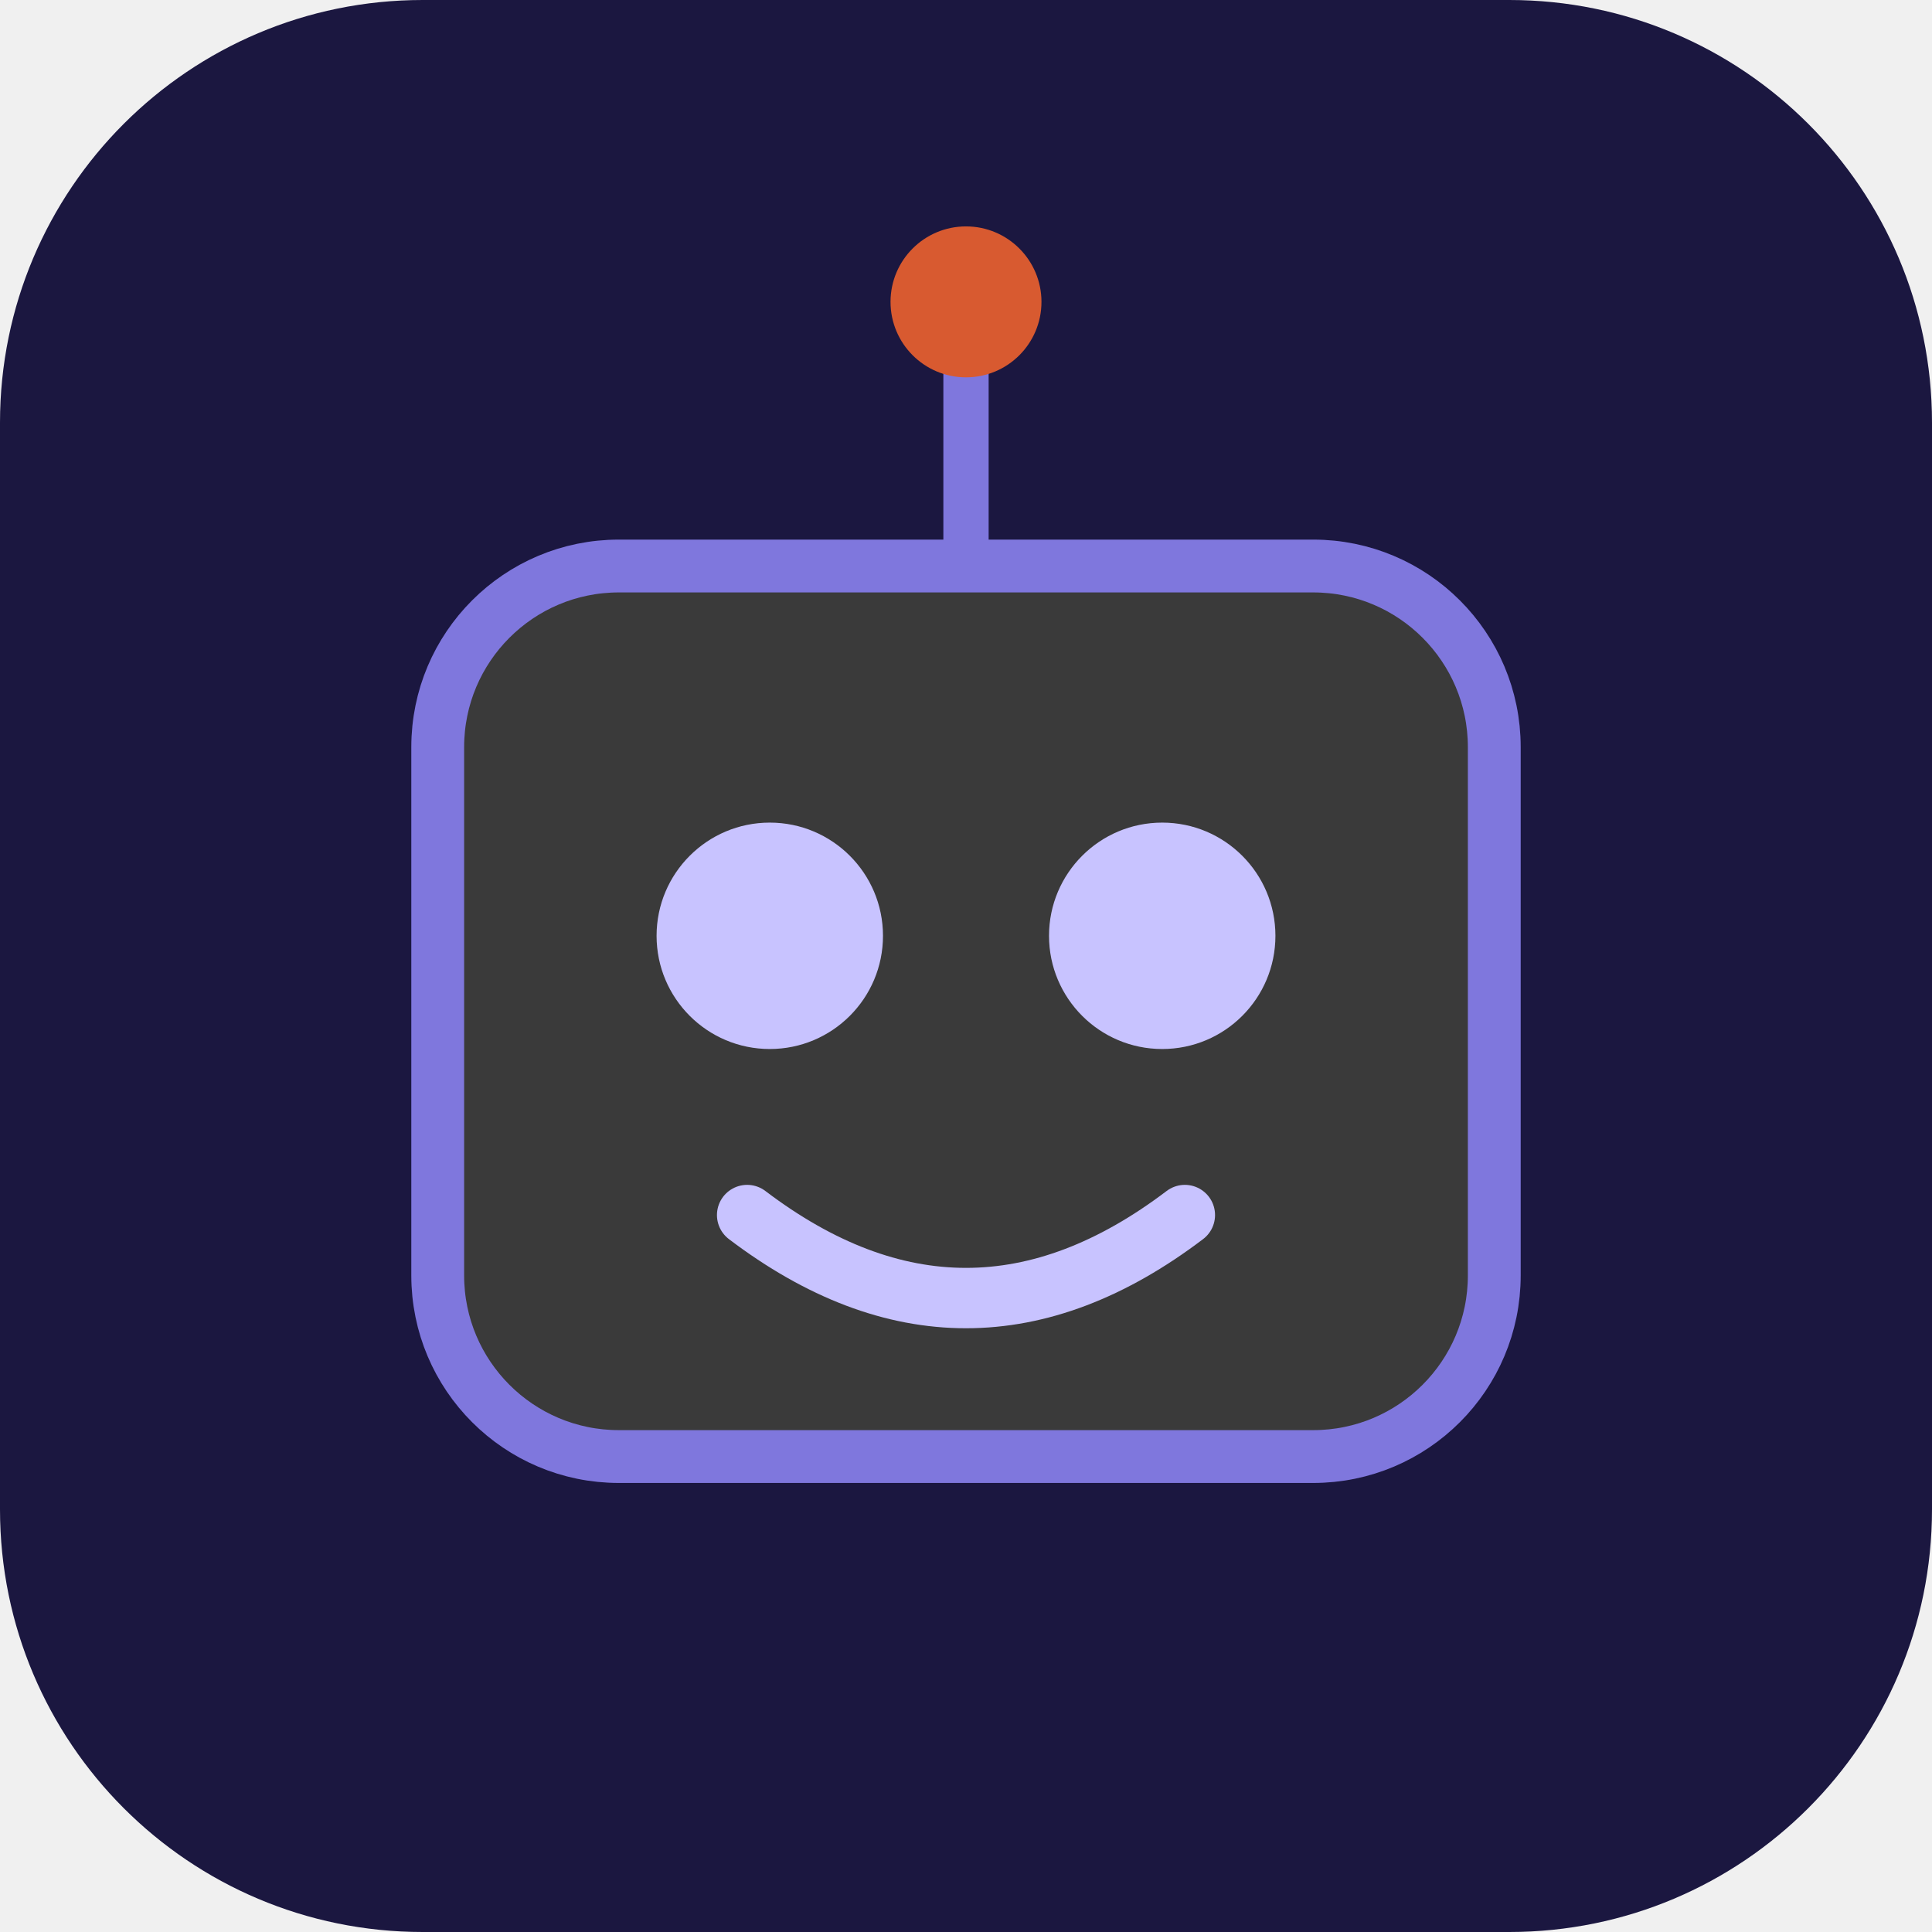
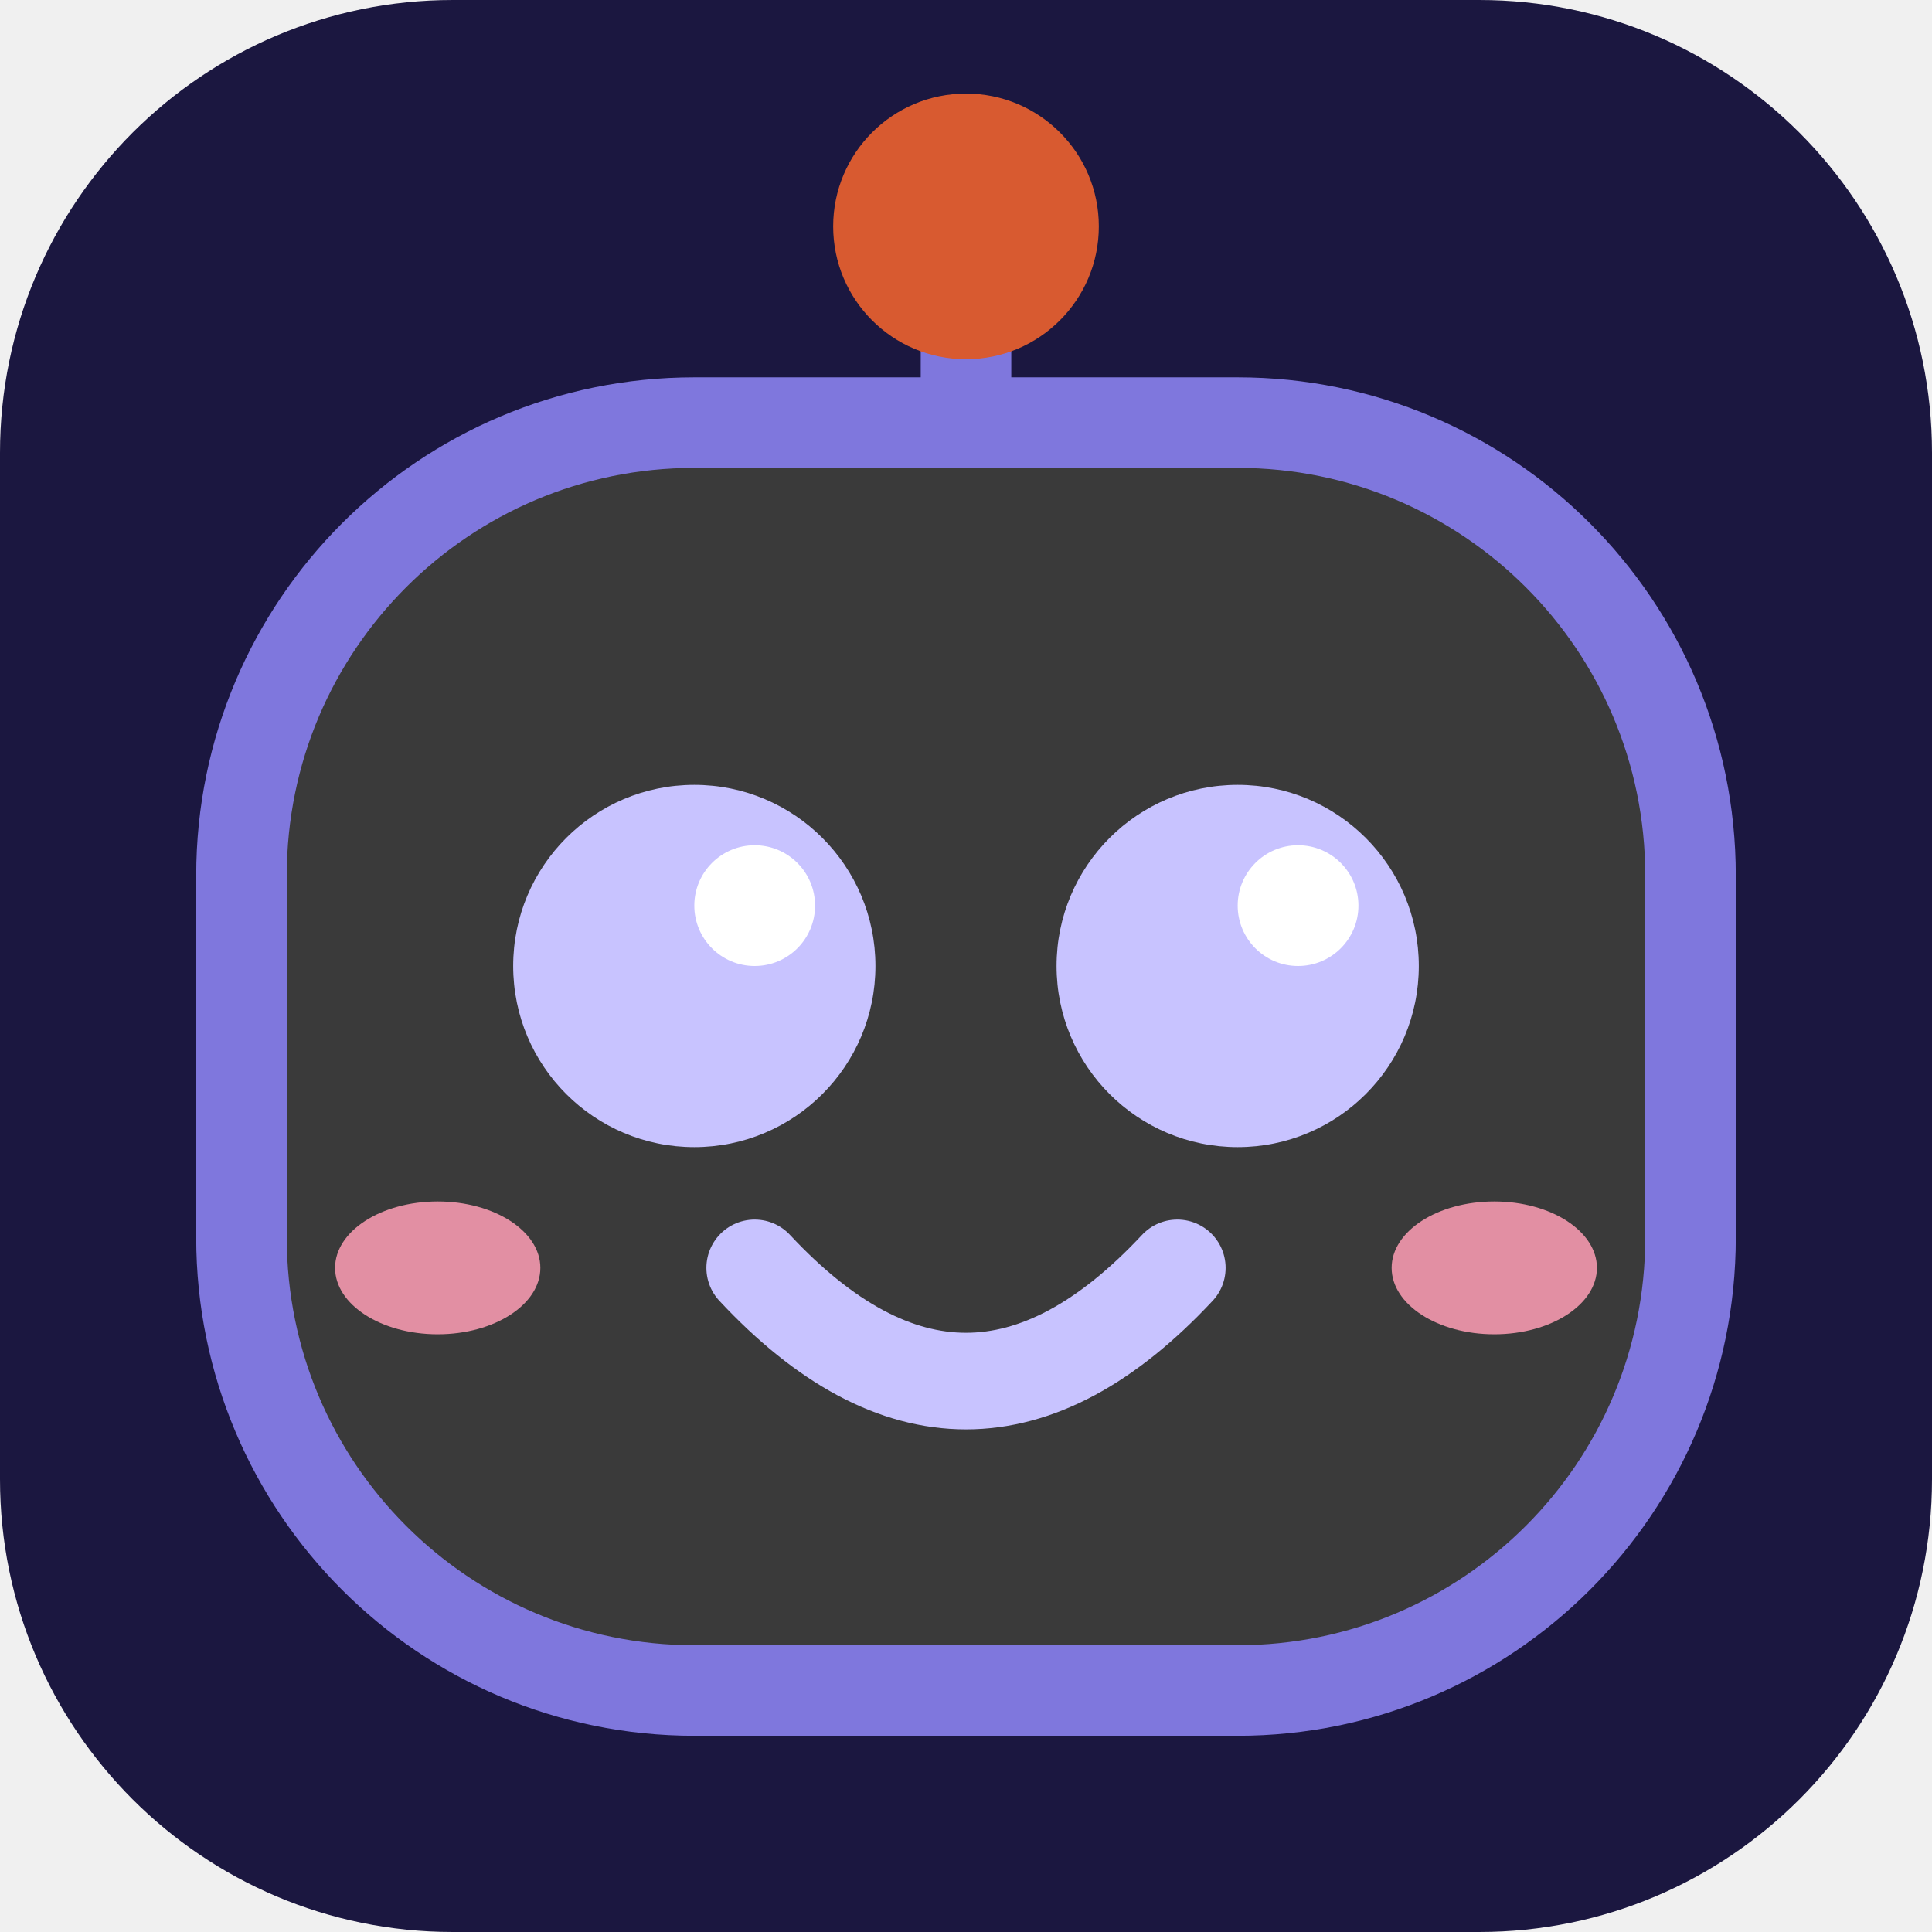
- <svg xmlns="http://www.w3.org/2000/svg" viewBox="0 0 512 512">
-   <rect width="512" height="512" rx="112" fill="#1b1740" />
-   <rect x="116" y="150" width="280" height="236" rx="48" fill="#3A3A3A" stroke="#7F77DD" stroke-width="14" />
-   <circle cx="204" cy="248" r="30" fill="#C8C3FF" />
-   <circle cx="308" cy="248" r="30" fill="#C8C3FF" />
-   <path d="M 198 322 Q 256 366 314 322" fill="none" stroke="#C8C3FF" stroke-width="16" stroke-linecap="round" />
-   <line x1="256" y1="150" x2="256" y2="92" stroke="#7F77DD" stroke-width="12" stroke-linecap="round" />
-   <circle cx="256" cy="80" r="20" fill="#D85A30" />
+ <svg xmlns="http://www.w3.org/2000/svg" viewBox="0 0 64 64">
+   <rect width="64" height="64" rx="15" fill="#1b1740" />
+   <line x1="32" y1="14" x2="32" y2="9" stroke="#7F77DD" stroke-width="3" stroke-linecap="round" />
+   <circle cx="32" cy="7.5" r="4.4" fill="#D85A30" />
+   <rect x="8" y="14" width="48" height="42" rx="15" fill="#3A3A3A" stroke="#7F77DD" stroke-width="3" />
+   <circle cx="23" cy="32" r="6" fill="#C8C3FF" />
+   <circle cx="41" cy="32" r="6" fill="#C8C3FF" />
+   <circle cx="25" cy="30" r="2" fill="#fff" />
+   <circle cx="43" cy="30" r="2" fill="#fff" />
+   <ellipse cx="14.5" cy="42" rx="3.4" ry="2.2" fill="#FF9EB5" opacity=".85" />
+   <ellipse cx="49.5" cy="42" rx="3.4" ry="2.2" fill="#FF9EB5" opacity=".85" />
+   <path d="M25 42 Q32 49.5 39 42" fill="none" stroke="#C8C3FF" stroke-width="3.2" stroke-linecap="round" />
</svg>
